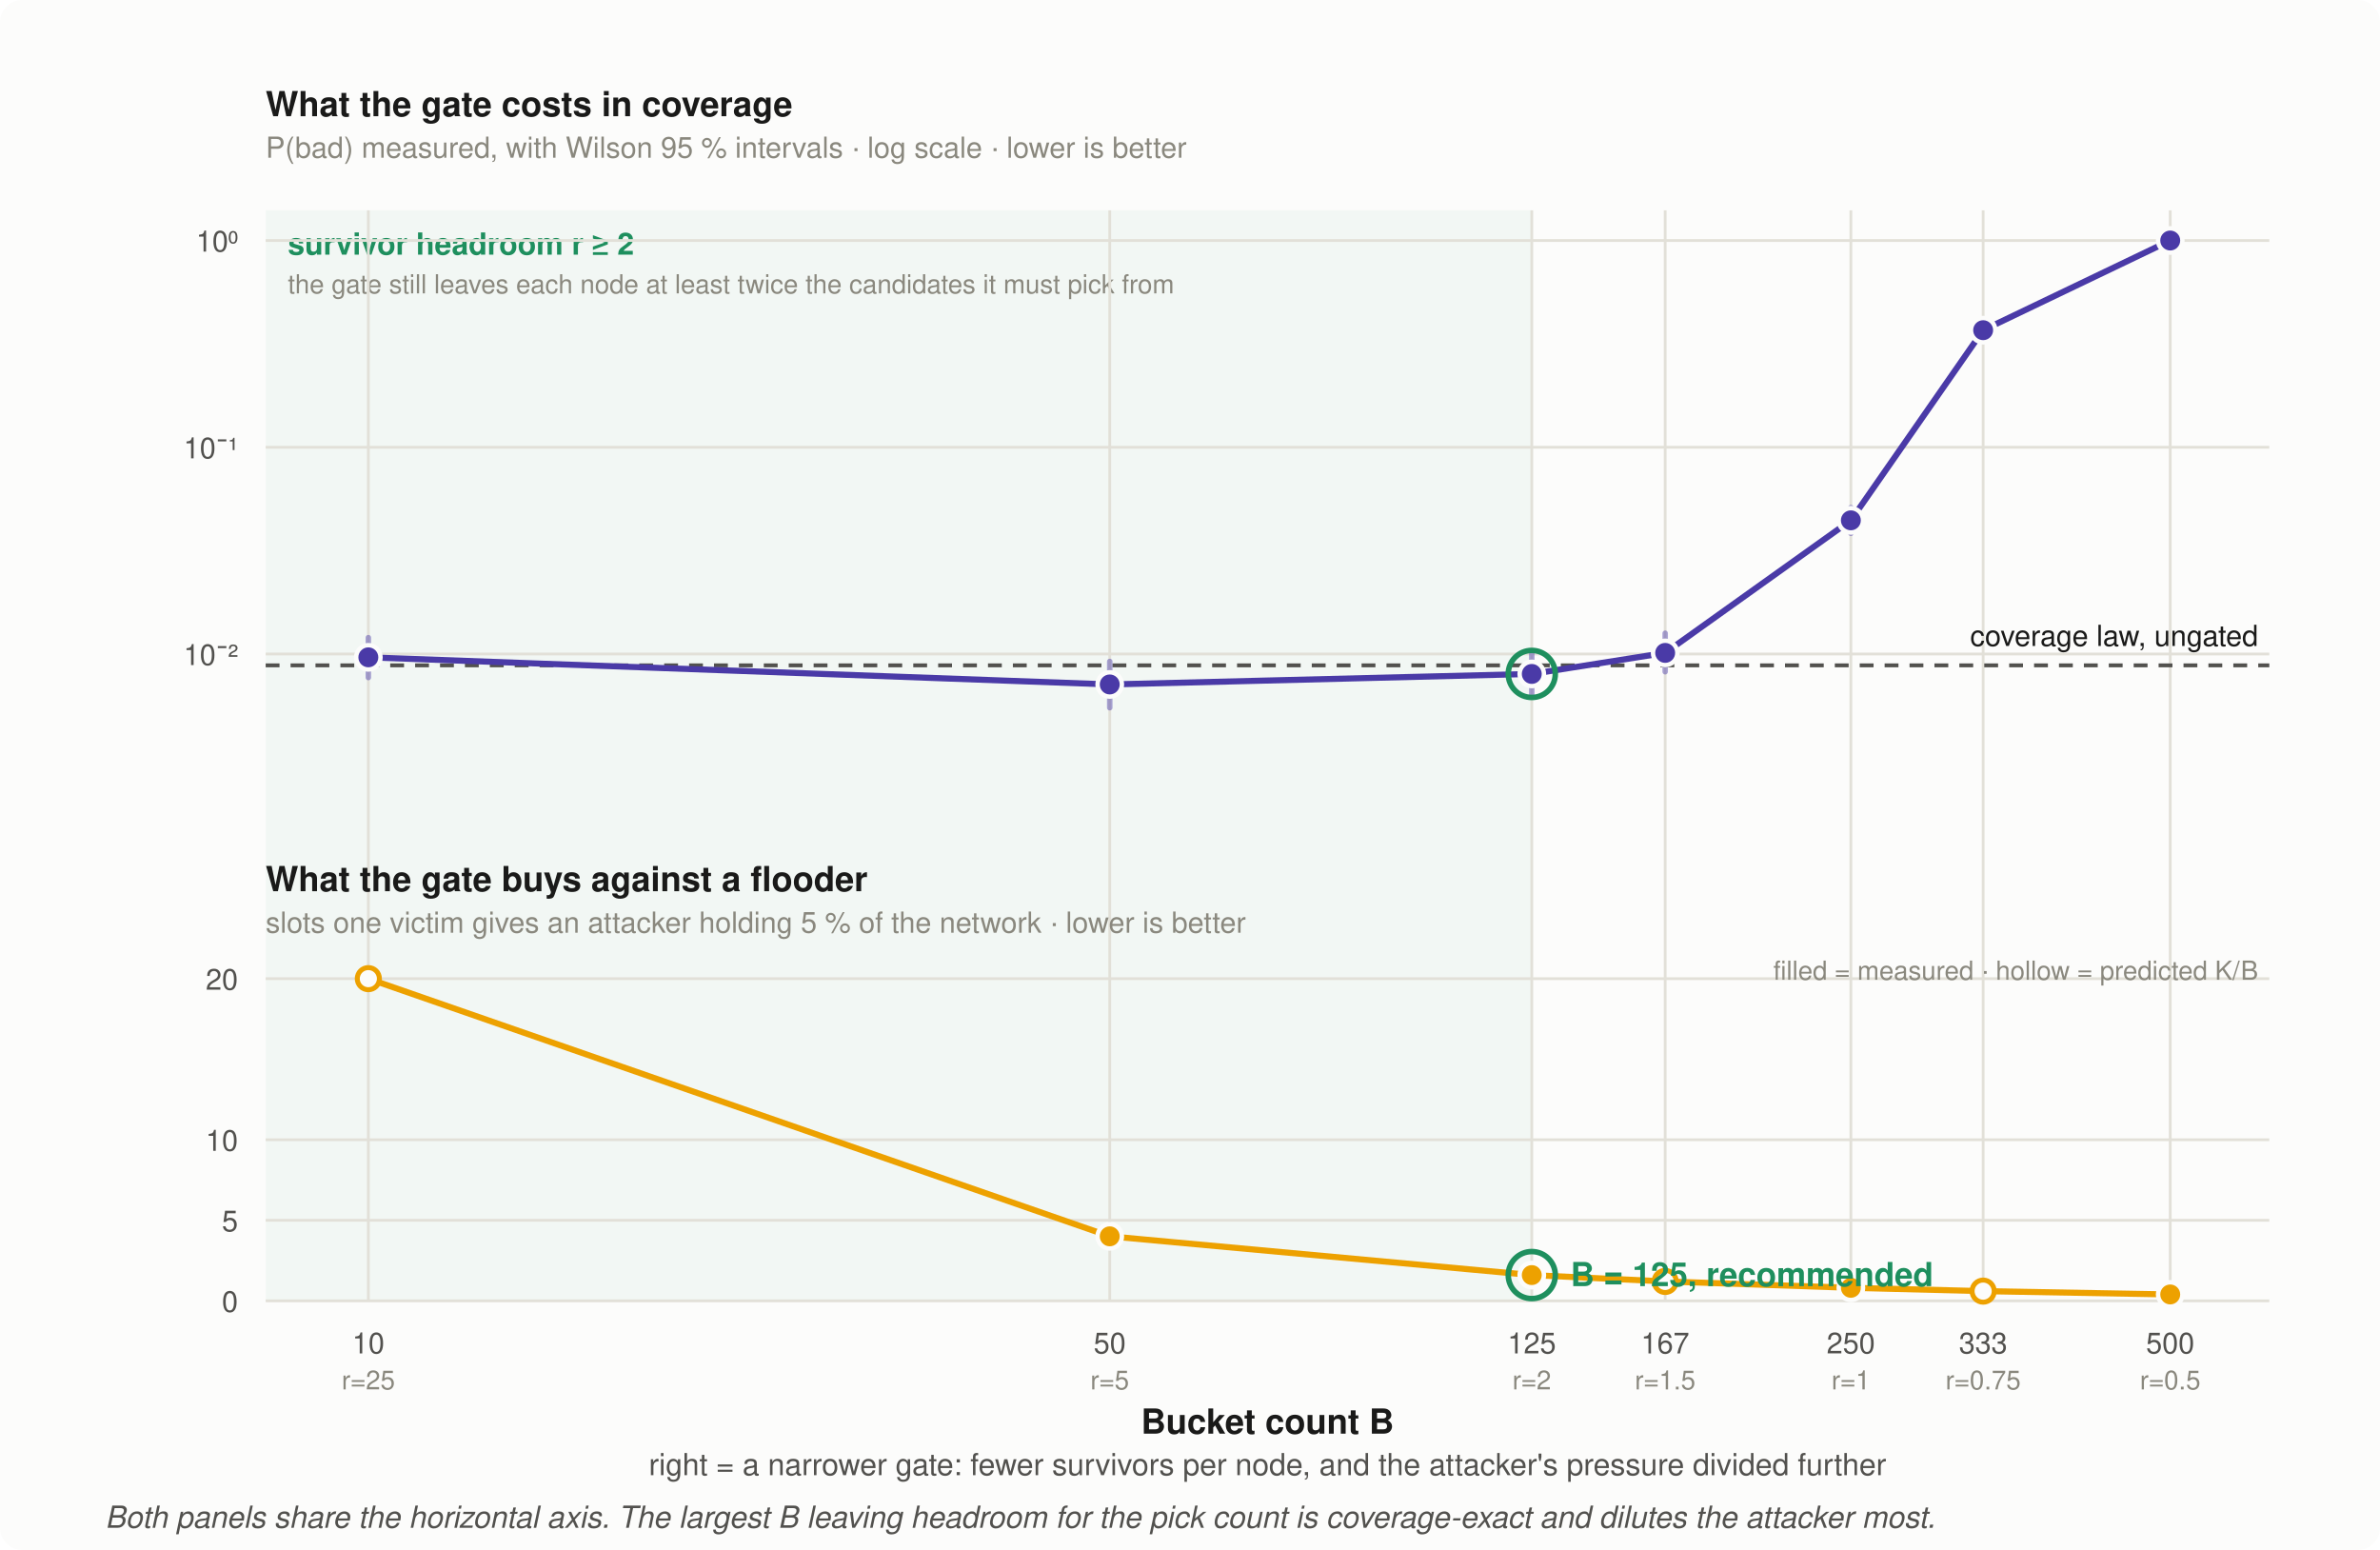
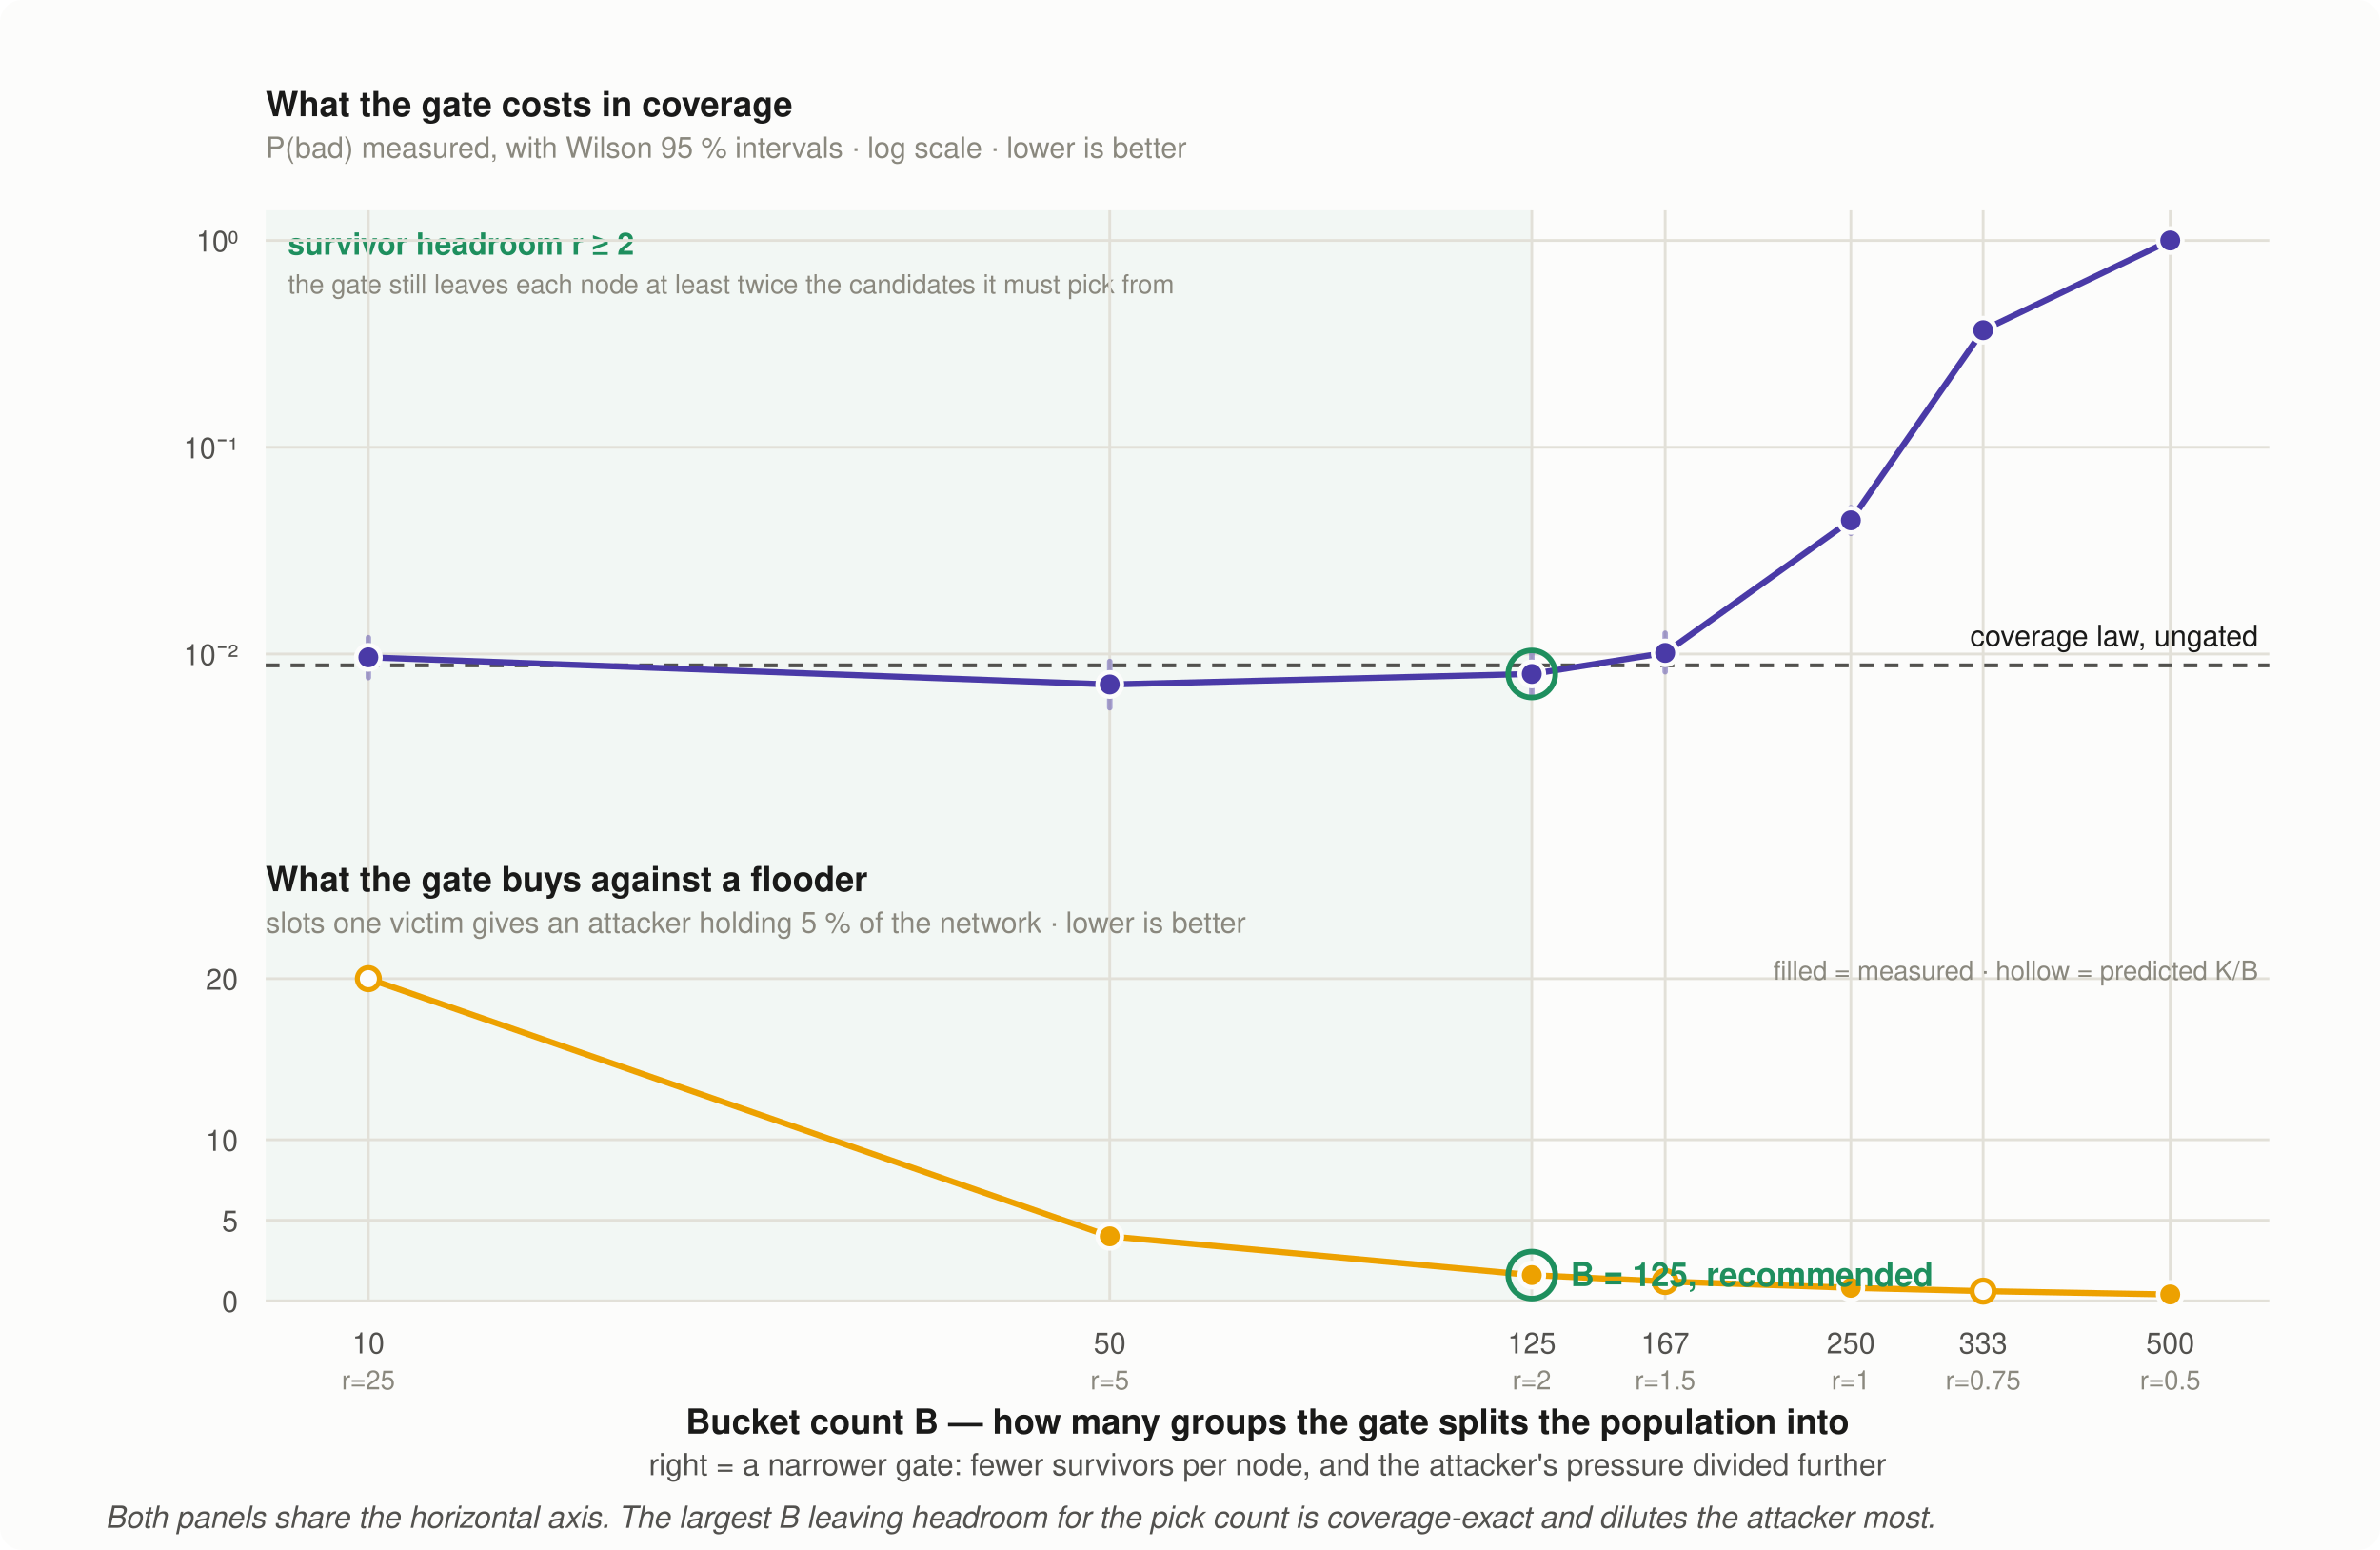
<svg xmlns="http://www.w3.org/2000/svg" viewBox="0 0 860 560" width="860" height="560" role="img" aria-labelledby="t d">
  <rect width="860" height="560" rx="8" fill="#fcfcfb" />
  <rect x="96.0" y="76.0" width="457.5" height="394.0" fill="#1e8f5e" opacity="0.045" />
  <text x="104.0" y="92.0" font-size="11" fill="#1e8f5e" font-family="-apple-system,BlinkMacSystemFont,Segoe UI,Helvetica,Arial,sans-serif" font-weight="600">survivor headroom r ≥ 2</text>
  <text x="104.0" y="106.0" font-size="9.5" fill="#8a887e" font-family="-apple-system,BlinkMacSystemFont,Segoe UI,Helvetica,Arial,sans-serif">the gate still leaves each node at least twice the candidates it must pick from</text>
  <line x1="133.1" y1="76.0" x2="133.1" y2="470.0" stroke="#e2e0d8" stroke-width="1" />
  <text x="133.1" y="489.0" font-size="10.5" fill="#52514e" font-family="-apple-system,BlinkMacSystemFont,Segoe UI,Helvetica,Arial,sans-serif" text-anchor="middle">10</text>
  <text x="133.1" y="502.0" font-size="9.5" fill="#8a887e" font-family="-apple-system,BlinkMacSystemFont,Segoe UI,Helvetica,Arial,sans-serif" text-anchor="middle">r=25</text>
  <line x1="401.0" y1="76.0" x2="401.0" y2="470.0" stroke="#e2e0d8" stroke-width="1" />
  <text x="401.0" y="489.0" font-size="10.5" fill="#52514e" font-family="-apple-system,BlinkMacSystemFont,Segoe UI,Helvetica,Arial,sans-serif" text-anchor="middle">50</text>
  <text x="401.0" y="502.0" font-size="9.5" fill="#8a887e" font-family="-apple-system,BlinkMacSystemFont,Segoe UI,Helvetica,Arial,sans-serif" text-anchor="middle">r=5</text>
  <line x1="553.5" y1="76.0" x2="553.5" y2="470.0" stroke="#e2e0d8" stroke-width="1" />
  <text x="553.5" y="489.0" font-size="10.5" fill="#52514e" font-family="-apple-system,BlinkMacSystemFont,Segoe UI,Helvetica,Arial,sans-serif" text-anchor="middle">125</text>
  <text x="553.5" y="502.0" font-size="9.5" fill="#8a887e" font-family="-apple-system,BlinkMacSystemFont,Segoe UI,Helvetica,Arial,sans-serif" text-anchor="middle">r=2</text>
  <line x1="601.7" y1="76.0" x2="601.7" y2="470.0" stroke="#e2e0d8" stroke-width="1" />
  <text x="601.7" y="489.0" font-size="10.5" fill="#52514e" font-family="-apple-system,BlinkMacSystemFont,Segoe UI,Helvetica,Arial,sans-serif" text-anchor="middle">167</text>
  <text x="601.7" y="502.0" font-size="9.5" fill="#8a887e" font-family="-apple-system,BlinkMacSystemFont,Segoe UI,Helvetica,Arial,sans-serif" text-anchor="middle">r=1.5</text>
  <line x1="668.8" y1="76.0" x2="668.8" y2="470.0" stroke="#e2e0d8" stroke-width="1" />
  <text x="668.8" y="489.0" font-size="10.5" fill="#52514e" font-family="-apple-system,BlinkMacSystemFont,Segoe UI,Helvetica,Arial,sans-serif" text-anchor="middle">250</text>
  <text x="668.8" y="502.0" font-size="9.5" fill="#8a887e" font-family="-apple-system,BlinkMacSystemFont,Segoe UI,Helvetica,Arial,sans-serif" text-anchor="middle">r=1</text>
  <line x1="716.6" y1="76.0" x2="716.6" y2="470.0" stroke="#e2e0d8" stroke-width="1" />
  <text x="716.6" y="489.0" font-size="10.5" fill="#52514e" font-family="-apple-system,BlinkMacSystemFont,Segoe UI,Helvetica,Arial,sans-serif" text-anchor="middle">333</text>
  <text x="716.6" y="502.0" font-size="9.5" fill="#8a887e" font-family="-apple-system,BlinkMacSystemFont,Segoe UI,Helvetica,Arial,sans-serif" text-anchor="middle">r=0.75</text>
  <line x1="784.2" y1="76.0" x2="784.2" y2="470.0" stroke="#e2e0d8" stroke-width="1" />
  <text x="784.2" y="489.0" font-size="10.5" fill="#52514e" font-family="-apple-system,BlinkMacSystemFont,Segoe UI,Helvetica,Arial,sans-serif" text-anchor="middle">500</text>
  <text x="784.2" y="502.0" font-size="9.5" fill="#8a887e" font-family="-apple-system,BlinkMacSystemFont,Segoe UI,Helvetica,Arial,sans-serif" text-anchor="middle">r=0.5</text>
  <line x1="96.0" y1="236.3" x2="820.0" y2="236.3" stroke="#e2e0d8" stroke-width="1" />
  <text x="86.0" y="240.3" font-size="10.5" fill="#52514e" font-family="-apple-system,BlinkMacSystemFont,Segoe UI,Helvetica,Arial,sans-serif" text-anchor="end">10⁻²</text>
  <line x1="96.0" y1="161.6" x2="820.0" y2="161.6" stroke="#e2e0d8" stroke-width="1" />
  <text x="86.0" y="165.6" font-size="10.5" fill="#52514e" font-family="-apple-system,BlinkMacSystemFont,Segoe UI,Helvetica,Arial,sans-serif" text-anchor="end">10⁻¹</text>
  <line x1="96.0" y1="86.9" x2="820.0" y2="86.9" stroke="#e2e0d8" stroke-width="1" />
  <text x="86.0" y="90.9" font-size="10.5" fill="#52514e" font-family="-apple-system,BlinkMacSystemFont,Segoe UI,Helvetica,Arial,sans-serif" text-anchor="end">10⁰</text>
  <line x1="96.0" y1="470.0" x2="820.0" y2="470.0" stroke="#e2e0d8" stroke-width="1" />
  <text x="86.0" y="474.0" font-size="10.5" fill="#52514e" font-family="-apple-system,BlinkMacSystemFont,Segoe UI,Helvetica,Arial,sans-serif" text-anchor="end">0</text>
  <line x1="96.0" y1="440.9" x2="820.0" y2="440.9" stroke="#e2e0d8" stroke-width="1" />
  <text x="86.0" y="444.9" font-size="10.5" fill="#52514e" font-family="-apple-system,BlinkMacSystemFont,Segoe UI,Helvetica,Arial,sans-serif" text-anchor="end">5</text>
  <line x1="96.0" y1="411.8" x2="820.0" y2="411.8" stroke="#e2e0d8" stroke-width="1" />
  <text x="86.0" y="415.8" font-size="10.5" fill="#52514e" font-family="-apple-system,BlinkMacSystemFont,Segoe UI,Helvetica,Arial,sans-serif" text-anchor="end">10</text>
  <line x1="96.0" y1="353.6" x2="820.0" y2="353.6" stroke="#e2e0d8" stroke-width="1" />
  <text x="86.0" y="357.6" font-size="10.5" fill="#52514e" font-family="-apple-system,BlinkMacSystemFont,Segoe UI,Helvetica,Arial,sans-serif" text-anchor="end">20</text>
  <line x1="96.0" y1="240.4" x2="820.0" y2="240.4" stroke="#52514e" stroke-width="1.4" stroke-dasharray="5 4" />
  <text x="816.0" y="233.4" font-size="10.5" fill="#1a1a19" font-family="-apple-system,BlinkMacSystemFont,Segoe UI,Helvetica,Arial,sans-serif" text-anchor="end">coverage law, ungated</text>
  <path d="M133.1 237.5 L401.0 247.3 L553.5 243.5 L601.7 235.9 L668.8 188.0 L716.6 119.3 L784.2 86.9" fill="none" stroke="#4a3aa7" stroke-width="2.2" stroke-linejoin="round" />
  <line x1="133.1" y1="244.8" x2="133.1" y2="230.4" stroke="#4a3aa7" stroke-width="2.0" stroke-linecap="round" opacity="0.45" />
  <circle cx="133.1" cy="237.5" r="4.4" fill="#4a3aa7" stroke="#fcfcfb" stroke-width="1.6" />
  <line x1="401.0" y1="255.7" x2="401.0" y2="239.0" stroke="#4a3aa7" stroke-width="2.0" stroke-linecap="round" opacity="0.45" />
  <circle cx="401.0" cy="247.3" r="4.4" fill="#4a3aa7" stroke="#fcfcfb" stroke-width="1.6" />
  <line x1="553.5" y1="251.3" x2="553.5" y2="235.6" stroke="#4a3aa7" stroke-width="2.0" stroke-linecap="round" opacity="0.45" />
  <circle cx="553.5" cy="243.5" r="4.4" fill="#4a3aa7" stroke="#fcfcfb" stroke-width="1.6" />
  <line x1="601.7" y1="242.7" x2="601.7" y2="228.8" stroke="#4a3aa7" stroke-width="2.0" stroke-linecap="round" opacity="0.45" />
  <circle cx="601.7" cy="235.9" r="4.4" fill="#4a3aa7" stroke="#fcfcfb" stroke-width="1.6" />
  <line x1="668.8" y1="192.7" x2="668.8" y2="183.4" stroke="#4a3aa7" stroke-width="2.0" stroke-linecap="round" opacity="0.45" />
  <circle cx="668.8" cy="188.0" r="4.4" fill="#4a3aa7" stroke="#fcfcfb" stroke-width="1.6" />
  <line x1="716.6" y1="120.7" x2="716.6" y2="118.0" stroke="#4a3aa7" stroke-width="2.0" stroke-linecap="round" opacity="0.45" />
  <circle cx="716.6" cy="119.3" r="4.4" fill="#4a3aa7" stroke="#fcfcfb" stroke-width="1.6" />
  <line x1="784.2" y1="86.9" x2="784.2" y2="86.9" stroke="#4a3aa7" stroke-width="2.0" stroke-linecap="round" opacity="0.45" />
  <circle cx="784.2" cy="86.9" r="4.4" fill="#4a3aa7" stroke="#fcfcfb" stroke-width="1.6" />
  <path d="M133.1 353.6 L401.0 446.7 L553.5 460.7 L601.7 463.0 L668.8 465.3 L716.6 466.5 L784.2 467.7" fill="none" stroke="#eda100" stroke-width="2.2" stroke-linejoin="round" />
  <circle cx="133.1" cy="353.6" r="4.0" fill="#fcfcfb" stroke="#eda100" stroke-width="1.8" />
  <circle cx="401.0" cy="446.7" r="4.4" fill="#eda100" stroke="#fcfcfb" stroke-width="1.6" />
  <circle cx="553.5" cy="460.7" r="4.4" fill="#eda100" stroke="#fcfcfb" stroke-width="1.6" />
  <circle cx="601.7" cy="463.0" r="4.0" fill="#fcfcfb" stroke="#eda100" stroke-width="1.8" />
  <circle cx="668.8" cy="465.3" r="4.4" fill="#eda100" stroke="#fcfcfb" stroke-width="1.6" />
  <circle cx="716.6" cy="466.5" r="4.0" fill="#fcfcfb" stroke="#eda100" stroke-width="1.8" />
  <circle cx="784.2" cy="467.7" r="4.4" fill="#eda100" stroke="#fcfcfb" stroke-width="1.6" />
  <circle cx="553.5" cy="243.5" r="8.5" fill="none" stroke="#1e8f5e" stroke-width="2.0" />
  <circle cx="553.5" cy="460.7" r="8.5" fill="none" stroke="#1e8f5e" stroke-width="2.0" />
  <text x="567.5" y="464.7" font-size="12" fill="#1e8f5e" font-family="-apple-system,BlinkMacSystemFont,Segoe UI,Helvetica,Arial,sans-serif" font-weight="650">B = 125, recommended</text>
  <text x="96.0" y="42.0" font-size="12.5" fill="#1a1a19" font-family="-apple-system,BlinkMacSystemFont,Segoe UI,Helvetica,Arial,sans-serif" font-weight="600">What the gate costs in coverage</text>
  <text x="96.0" y="57.0" font-size="10.5" fill="#8a887e" font-family="-apple-system,BlinkMacSystemFont,Segoe UI,Helvetica,Arial,sans-serif">P(bad) measured, with Wilson 95 % intervals · log scale · lower is better</text>
  <text x="96.0" y="322.0" font-size="12.5" fill="#1a1a19" font-family="-apple-system,BlinkMacSystemFont,Segoe UI,Helvetica,Arial,sans-serif" font-weight="600">What the gate buys against a flooder</text>
  <text x="96.0" y="337.0" font-size="10.5" fill="#8a887e" font-family="-apple-system,BlinkMacSystemFont,Segoe UI,Helvetica,Arial,sans-serif">slots one victim gives an attacker holding 5 % of the network · lower is better</text>
  <text x="816.0" y="354.0" font-size="9.5" fill="#8a887e" font-family="-apple-system,BlinkMacSystemFont,Segoe UI,Helvetica,Arial,sans-serif" text-anchor="end">filled = measured · hollow = predicted K/B</text>
-   <text x="458.0" y="518.0" font-size="12.5" fill="#1a1a19" font-family="-apple-system,BlinkMacSystemFont,Segoe UI,Helvetica,Arial,sans-serif" text-anchor="middle" font-weight="600">Bucket count B</text>
+   <text x="458.0" y="518.0" font-size="12.5" fill="#1a1a19" font-family="-apple-system,BlinkMacSystemFont,Segoe UI,Helvetica,Arial,sans-serif" text-anchor="middle" font-weight="600">Bucket count B — how many groups the gate splits the population into</text>
  <text x="458.0" y="533.0" font-size="11" fill="#52514e" font-family="-apple-system,BlinkMacSystemFont,Segoe UI,Helvetica,Arial,sans-serif" text-anchor="middle">right = a narrower gate: fewer survivors per node, and the attacker's pressure divided further</text>
  <text x="38.0" y="552.0" font-size="11" fill="#52514e" font-family="-apple-system,BlinkMacSystemFont,Segoe UI,Helvetica,Arial,sans-serif" font-style="italic">Both panels share the horizontal axis. The largest B leaving headroom for the pick count is coverage-exact and dilutes the attacker most.</text>
</svg>
